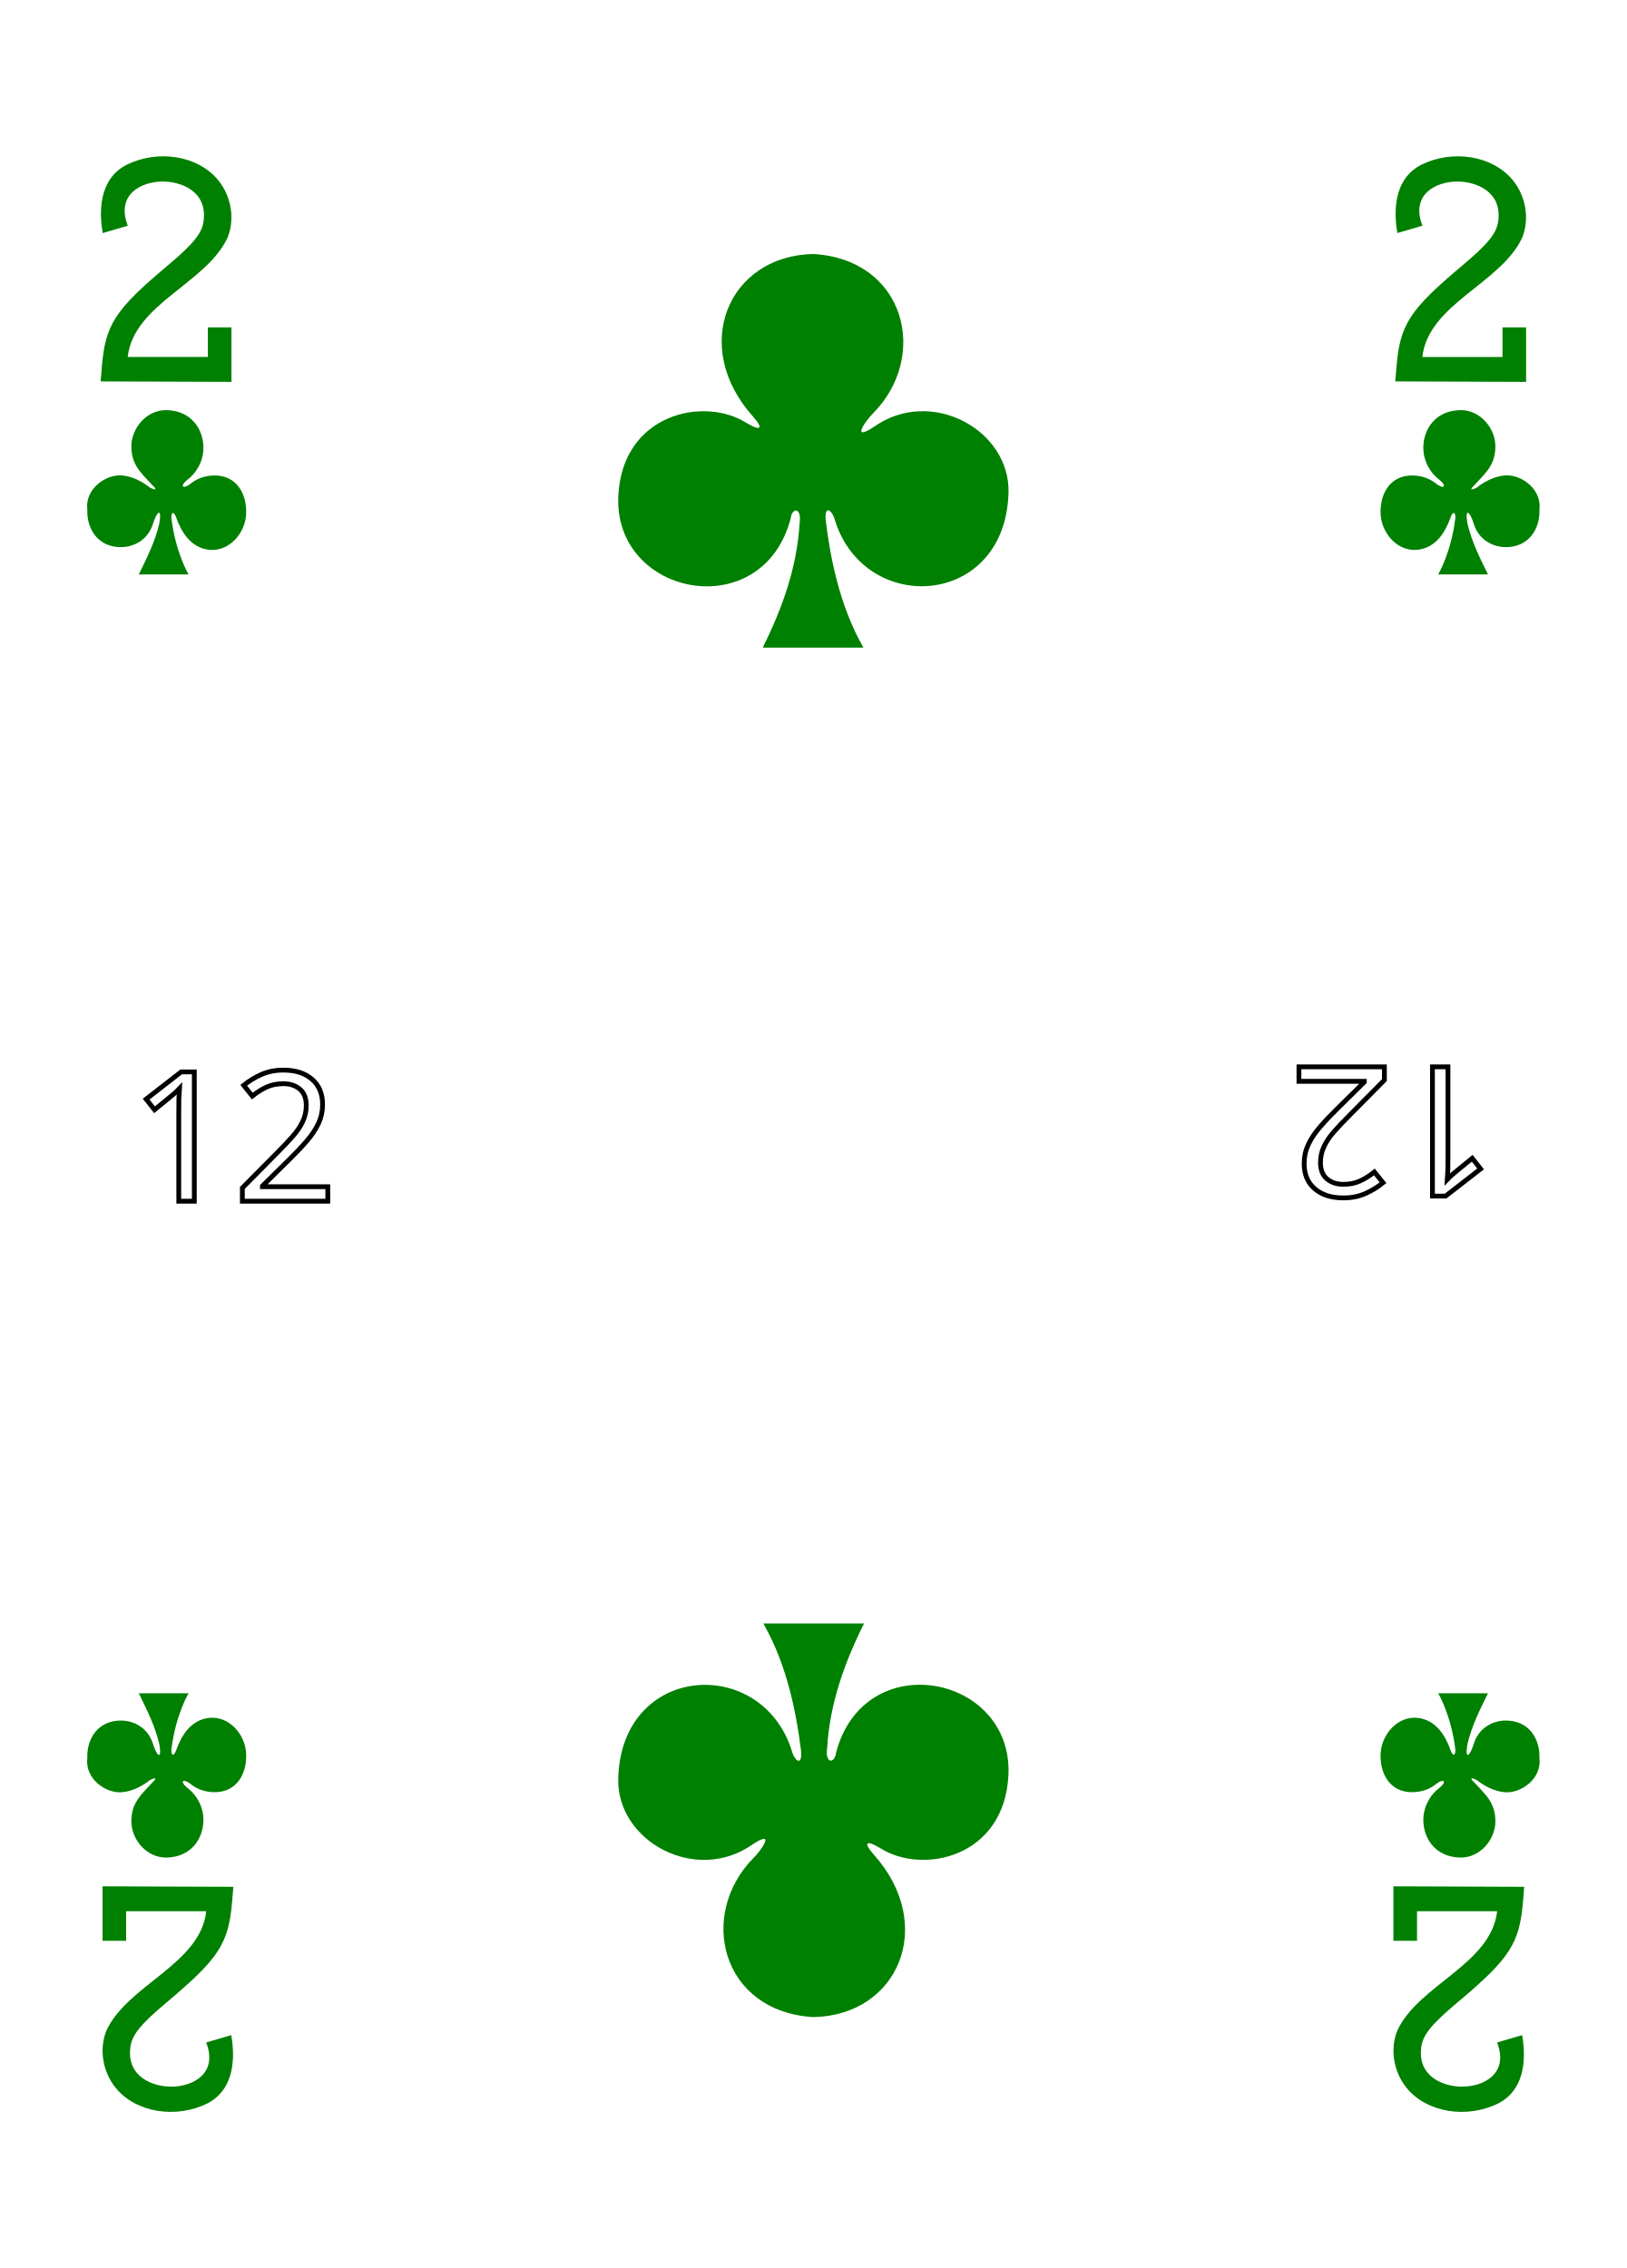
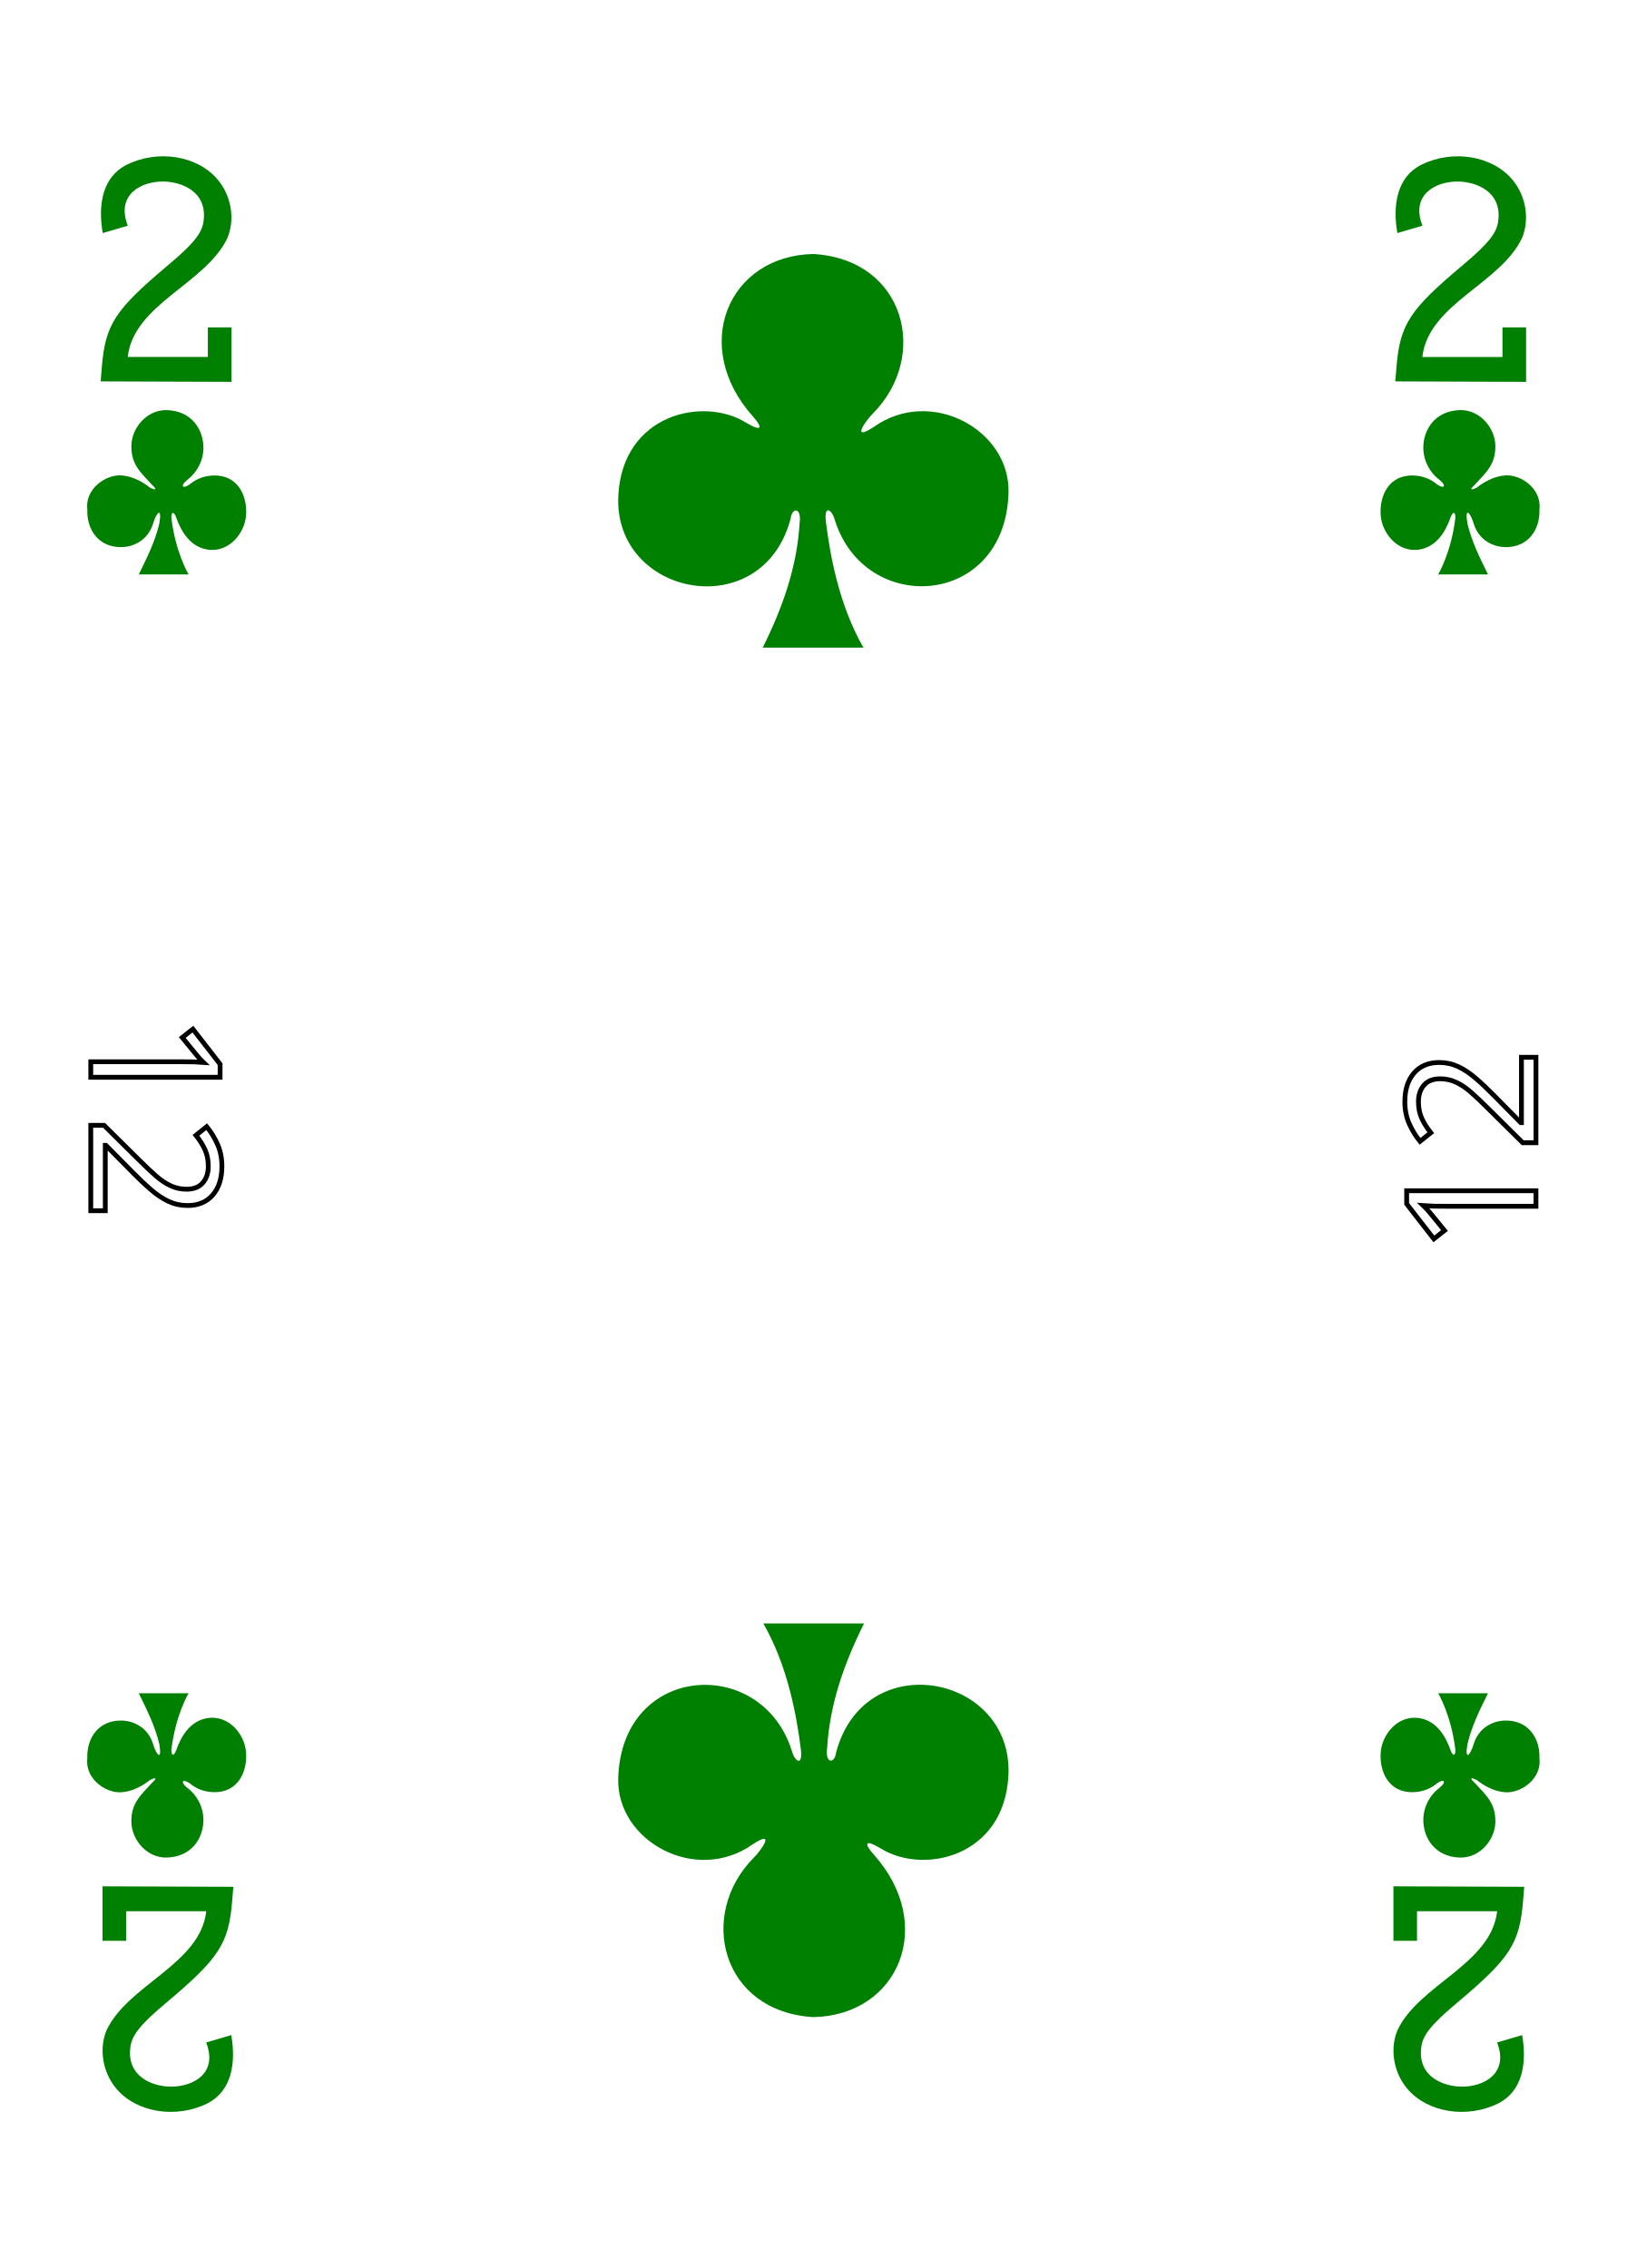
<svg xmlns="http://www.w3.org/2000/svg" width="224.25" height="312.781" id="svg18947" version="1.1">
  <defs id="defs18949" />
  <g transform="translate(-247.874,-381.6862)" id="layer1">
    <g transform="translate(267.5105,286.7358)" id="g10448" style="display:inline">
      <path d="m -5.759,147.549 0.157,-1.918 c 0.484,-5.927 1.781,-7.929 9.141,-14.113 3.572,-3.001 4.744,-4.482 4.909,-6.2 0.466,-4.047 -3.184,-5.311 -5.562,-5.333 -3.08,-0.029 -6.564,1.816 -4.903,6.093 l -3.455,1.014 c -0.698,-3.99 0.016,-7.735 3.254,-9.398 4.319,-2.166 9.861,-1.316 12.657,2.096 1.879,2.293 2.306,5.459 1.299,7.938 -2.946,6.338 -12.94,9.126 -13.766,16.453 l 11.05,0 0,-4.08 3.254,0 0,7.512 z" id="path7100-2" style="fill:#008000;fill-opacity:1;display:inline" />
      <path d="m 190.519,355.159 -0.157,1.918 c -0.484,5.927 -1.781,7.929 -9.141,14.112 -3.572,3.001 -4.744,4.482 -4.909,6.2 -0.466,4.047 3.184,5.311 5.562,5.333 3.08,0.029 6.564,-1.816 4.903,-6.093 l 3.455,-1.014 c 0.698,3.99 -0.016,7.735 -3.254,9.398 -4.319,2.166 -9.861,1.316 -12.657,-2.096 -1.879,-2.293 -2.307,-5.459 -1.299,-7.938 2.946,-6.338 12.94,-9.126 13.766,-16.453 l -11.05,0 0,4.08 -3.254,0 0,-7.512 z" id="path7116-4" style="fill:#008000;fill-opacity:1;display:inline" />
      <g id="g10154" transform="matrix(0.95,0,0,0.95,4.633434,12.56771)">
        <path style="fill:#008000;fill-opacity:1;display:inline" id="path3259" d="m 85.15,180.732 c 2.879,-5.776 4.976,-11.701 5.348,-18.037 0.342,-2.332 -1.075,-2.371 -1.288,-0.729 -4.076,15.593 -25.763,11.37 -25.017,-3.297 0.605,-11.895 12.419,-14.454 18.582,-10.565 2.434,1.433 2.296,0.575 0.968,-0.912 -9.155,-10.211 -3.61,-23.362 8.761,-23.602 13.38,0.793 16.851,14.87 8.644,23.148 -1.021,0.995 -3.284,4.191 0.123,1.956 8.287,-5.888 19.787,0.443 19.553,9.521 -0.433,16.739 -20.839,17.987 -25.203,4.006 -0.42,-1.55 -1.629,-2.329 -1.295,0.304 0.605,4.767 1.857,11.954 5.437,18.206 z" />
        <path style="fill:#008000;fill-opacity:1;display:inline" id="path3407" d="m 99.852,322.398 c -2.879,5.776 -4.976,11.701 -5.348,18.037 -0.342,2.332 1.075,2.371 1.288,0.729 4.076,-15.593 25.763,-11.37 25.017,3.296 -0.605,11.895 -12.419,14.454 -18.582,10.565 -2.434,-1.433 -2.296,-0.575 -0.968,0.912 9.155,10.211 3.61,23.362 -8.761,23.602 -13.38,-0.793 -16.851,-14.87 -8.644,-23.148 1.021,-0.995 3.284,-4.191 -0.123,-1.956 -8.287,5.888 -19.787,-0.443 -19.553,-9.521 0.433,-16.739 20.839,-17.987 25.203,-4.006 0.42,1.55 1.629,2.329 1.295,-0.304 -0.605,-4.767 -1.857,-11.953 -5.437,-18.206 z" />
      </g>
      <path d="m -0.502,174.17 c 1.132,-2.323 2.235,-4.485 2.835,-7.031 0.398,-2.401 -0.416,-1.509 -0.879,0.065 -0.685,2.183 -2.586,3.177 -4.351,3.2 -3.203,0.044 -4.8,-2.474 -4.701,-5.181 -0.35,-2.849 2.537,-4.864 4.714,-4.709 1.636,0.117 3.063,1 3.926,1.686 0.566,0.3 1.172,0.432 0.328,-0.34 -1.594,-1.741 -2.923,-2.816 -2.894,-5.425 0.028,-2.45 2.122,-5.005 4.898,-4.925 3.469,0.1 5.046,2.746 5.038,5.206 -0.009,1.794 -0.906,3.445 -2.291,4.468 -0.897,0.728 -0.645,1.273 0.378,0.584 0.983,-0.847 2.154,-1.218 3.368,-1.244 3.316,-0.052 4.612,2.813 4.422,5.476 -0.178,2.494 -2.302,5.062 -5.101,4.771 -2.499,-0.286 -3.812,-2.384 -4.565,-4.538 -0.249,-0.66 -0.642,-0.839 -0.631,0.145 0.577,4.805 2.367,7.794 2.38,7.792 z" id="path3454" style="fill:#008000;fill-opacity:1;display:inline" />
      <path d="m 185.521,328.466 c -1.133,2.323 -2.235,4.485 -2.835,7.031 -0.398,2.401 0.416,1.509 0.879,-0.065 0.685,-2.183 2.586,-3.177 4.351,-3.2 3.203,-0.044 4.8,2.474 4.701,5.181 0.35,2.849 -2.537,4.864 -4.714,4.709 -1.636,-0.117 -3.063,-0.999 -3.926,-1.686 -0.566,-0.3 -1.172,-0.432 -0.328,0.341 1.594,1.741 2.923,2.816 2.894,5.425 -0.028,2.45 -2.122,5.005 -4.898,4.925 -3.469,-0.1 -5.046,-2.746 -5.038,-5.207 0.01,-1.794 0.906,-3.445 2.291,-4.467 0.897,-0.728 0.645,-1.273 -0.378,-0.584 -0.983,0.848 -2.154,1.218 -3.368,1.244 -3.316,0.052 -4.612,-2.813 -4.422,-5.476 0.178,-2.494 2.302,-5.062 5.101,-4.771 2.499,0.286 3.812,2.384 4.565,4.538 0.249,0.66 0.642,0.839 0.631,-0.145 -0.577,-4.805 -2.367,-7.794 -2.38,-7.791 z" id="path3476" style="fill:#008000;fill-opacity:1;display:inline" />
      <path d="m 172.742,147.549 0.157,-1.918 c 0.484,-5.927 1.781,-7.929 9.141,-14.112 3.572,-3.001 4.744,-4.482 4.909,-6.2 0.466,-4.047 -3.184,-5.311 -5.562,-5.333 -3.08,-0.028 -6.564,1.816 -4.903,6.093 l -3.455,1.014 c -0.698,-3.99 0.016,-7.735 3.254,-9.398 4.319,-2.166 9.861,-1.316 12.657,2.096 1.879,2.293 2.306,5.459 1.299,7.938 -2.946,6.338 -12.94,9.126 -13.766,16.453 l 11.05,0 0,-4.08 3.254,0 0,7.512 z" id="path7100-2-8" style="fill:#008000;fill-opacity:1;display:inline" />
      <path d="m 12.535,355.159 -0.157,1.918 c -0.484,5.927 -1.781,7.929 -9.141,14.112 -3.572,3.001 -4.744,4.482 -4.909,6.2 -0.466,4.047 3.184,5.311 5.562,5.333 3.08,0.028 6.564,-1.816 4.903,-6.093 l 3.455,-1.014 c 0.698,3.99 -0.016,7.735 -3.254,9.398 -4.319,2.166 -9.861,1.316 -12.657,-2.096 -1.879,-2.293 -2.306,-5.459 -1.299,-7.938 2.946,-6.338 12.94,-9.126 13.766,-16.453 l -11.05,0 0,4.08 -3.254,0 0,-7.512 z" id="path7116-4-1" style="fill:#008000;fill-opacity:1;display:inline" />
      <path d="m 185.521,174.17 c -1.132,-2.323 -2.235,-4.485 -2.835,-7.031 -0.398,-2.401 0.416,-1.509 0.879,0.065 0.685,2.183 2.586,3.177 4.351,3.2 3.203,0.043 4.8,-2.474 4.7,-5.181 0.35,-2.849 -2.537,-4.864 -4.714,-4.709 -1.636,0.117 -3.063,0.999 -3.926,1.686 -0.566,0.3 -1.172,0.432 -0.328,-0.341 1.594,-1.741 2.923,-2.816 2.894,-5.425 -0.028,-2.45 -2.122,-5.005 -4.898,-4.925 -3.469,0.1 -5.046,2.746 -5.038,5.207 0.01,1.794 0.906,3.445 2.291,4.468 0.897,0.728 0.645,1.273 -0.378,0.584 -0.983,-0.847 -2.154,-1.218 -3.368,-1.244 -3.316,-0.052 -4.612,2.813 -4.422,5.476 0.178,2.494 2.302,5.062 5.101,4.771 2.499,-0.286 3.812,-2.384 4.565,-4.538 0.249,-0.66 0.642,-0.839 0.631,0.145 -0.577,4.805 -2.367,7.794 -2.38,7.791 z" id="path3454-5" style="fill:#008000;fill-opacity:1;display:inline" />
      <path d="m -0.502,328.466 c 1.132,2.323 2.235,4.485 2.835,7.031 0.398,2.401 -0.416,1.509 -0.879,-0.065 -0.685,-2.183 -2.586,-3.177 -4.351,-3.2 -3.203,-0.043 -4.8,2.474 -4.701,5.181 -0.35,2.849 2.537,4.864 4.714,4.709 1.636,-0.117 3.063,-0.999 3.926,-1.686 0.566,-0.3 1.172,-0.432 0.328,0.341 -1.594,1.741 -2.923,2.816 -2.894,5.425 0.028,2.45 2.122,5.005 4.898,4.925 3.469,-0.1 5.046,-2.746 5.038,-5.207 -0.009,-1.794 -0.906,-3.445 -2.291,-4.468 -0.897,-0.728 -0.645,-1.273 0.378,-0.584 0.983,0.847 2.154,1.218 3.368,1.244 3.316,0.052 4.612,-2.813 4.422,-5.476 -0.178,-2.494 -2.302,-5.062 -5.101,-4.771 -2.499,0.286 -3.812,2.384 -4.565,4.538 -0.249,0.66 -0.642,0.839 -0.631,-0.145 0.577,-4.805 2.367,-7.794 2.38,-7.791 z" id="path3476-8" style="fill:#008000;fill-opacity:1;display:inline" />
    </g>
    <g id="g73">
-       <text xml:space="preserve" style="font-style:normal;font-variant:normal;font-weight:normal;font-stretch:normal;font-size:24.967px;line-height:125%;font-family:'Card Characters';-inkscape-font-specification:'Card Characters, Normal';text-align:start;letter-spacing:0px;word-spacing:0px;writing-mode:lr-tb;text-anchor:start;fill:none;stroke:#000000;stroke-width:0.661;stroke-opacity:1" x="265.805" y="547.342" id="text70860-7">
-         <tspan style="stroke-width:0.661" y="547.342" x="265.805" id="tspan3766">12</tspan>
+       <text transform="matrix(0,1,-1,0,0,0)" xml:space="preserve" style="font-size:24.967px;font-style:normal;font-variant:normal;font-weight:normal;font-stretch:normal;text-align:start;line-height:125%;letter-spacing:0px;word-spacing:0px;writing-mode:lr-tb;text-anchor:start;fill:none;stroke:#000000;stroke-width:0.661;stroke-opacity:1;font-family:Card Characters;-inkscape-font-specification:'Card Characters, Normal'" x="521.394" y="-260.39" id="text70860-7">
+         <tspan style="stroke-width:0.661" y="-260.39" x="521.394" id="tspan3766">12</tspan>
      </text>
-       <text id="text3768" y="-528.812" x="-454.235" style="font-style:normal;font-variant:normal;font-weight:normal;font-stretch:normal;font-size:24.967px;line-height:125%;font-family:'Card Characters';-inkscape-font-specification:'Card Characters, Normal';text-align:start;letter-spacing:0px;word-spacing:0px;writing-mode:lr-tb;text-anchor:start;fill:none;stroke:#000000;stroke-width:0.661;stroke-opacity:1" xml:space="preserve" transform="scale(-1,-1)">
-         <tspan style="stroke-width:0.661" id="tspan3770" x="-454.235" y="-528.812">12</tspan>
+       <text id="text3768" y="459.65" x="-554.76" style="font-size:24.967px;font-style:normal;font-variant:normal;font-weight:normal;font-stretch:normal;text-align:start;line-height:125%;letter-spacing:0px;word-spacing:0px;writing-mode:lr-tb;text-anchor:start;fill:none;stroke:#000000;stroke-width:0.661;stroke-opacity:1;font-family:Card Characters;-inkscape-font-specification:'Card Characters, Normal'" xml:space="preserve" transform="matrix(0,-1,1,0,0,0)">
+         <tspan style="stroke-width:0.661" id="tspan3770" x="-554.76" y="459.65">12</tspan>
      </text>
    </g>
  </g>
</svg>
